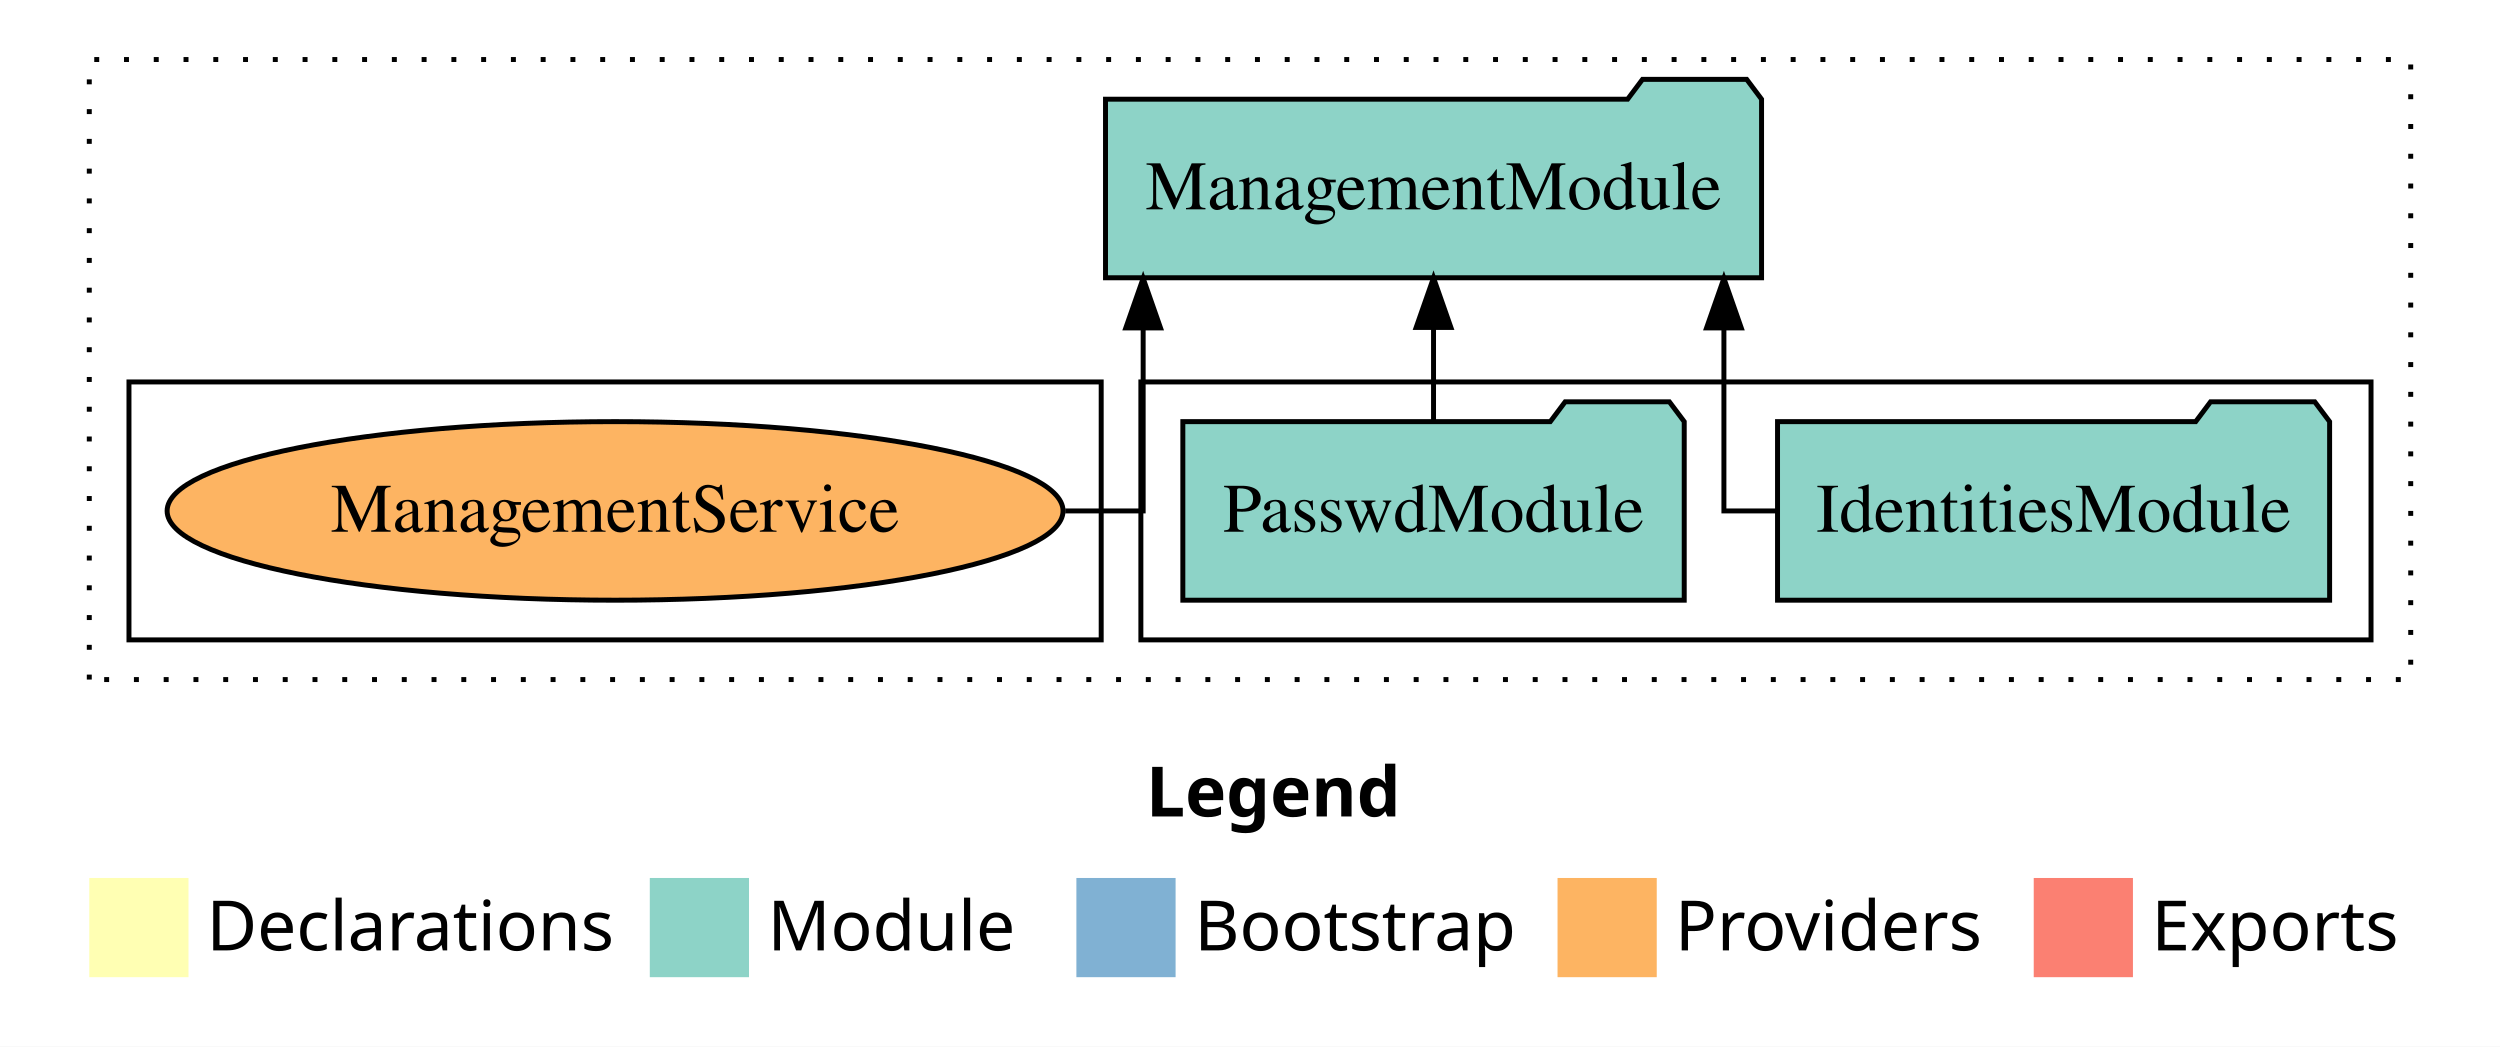
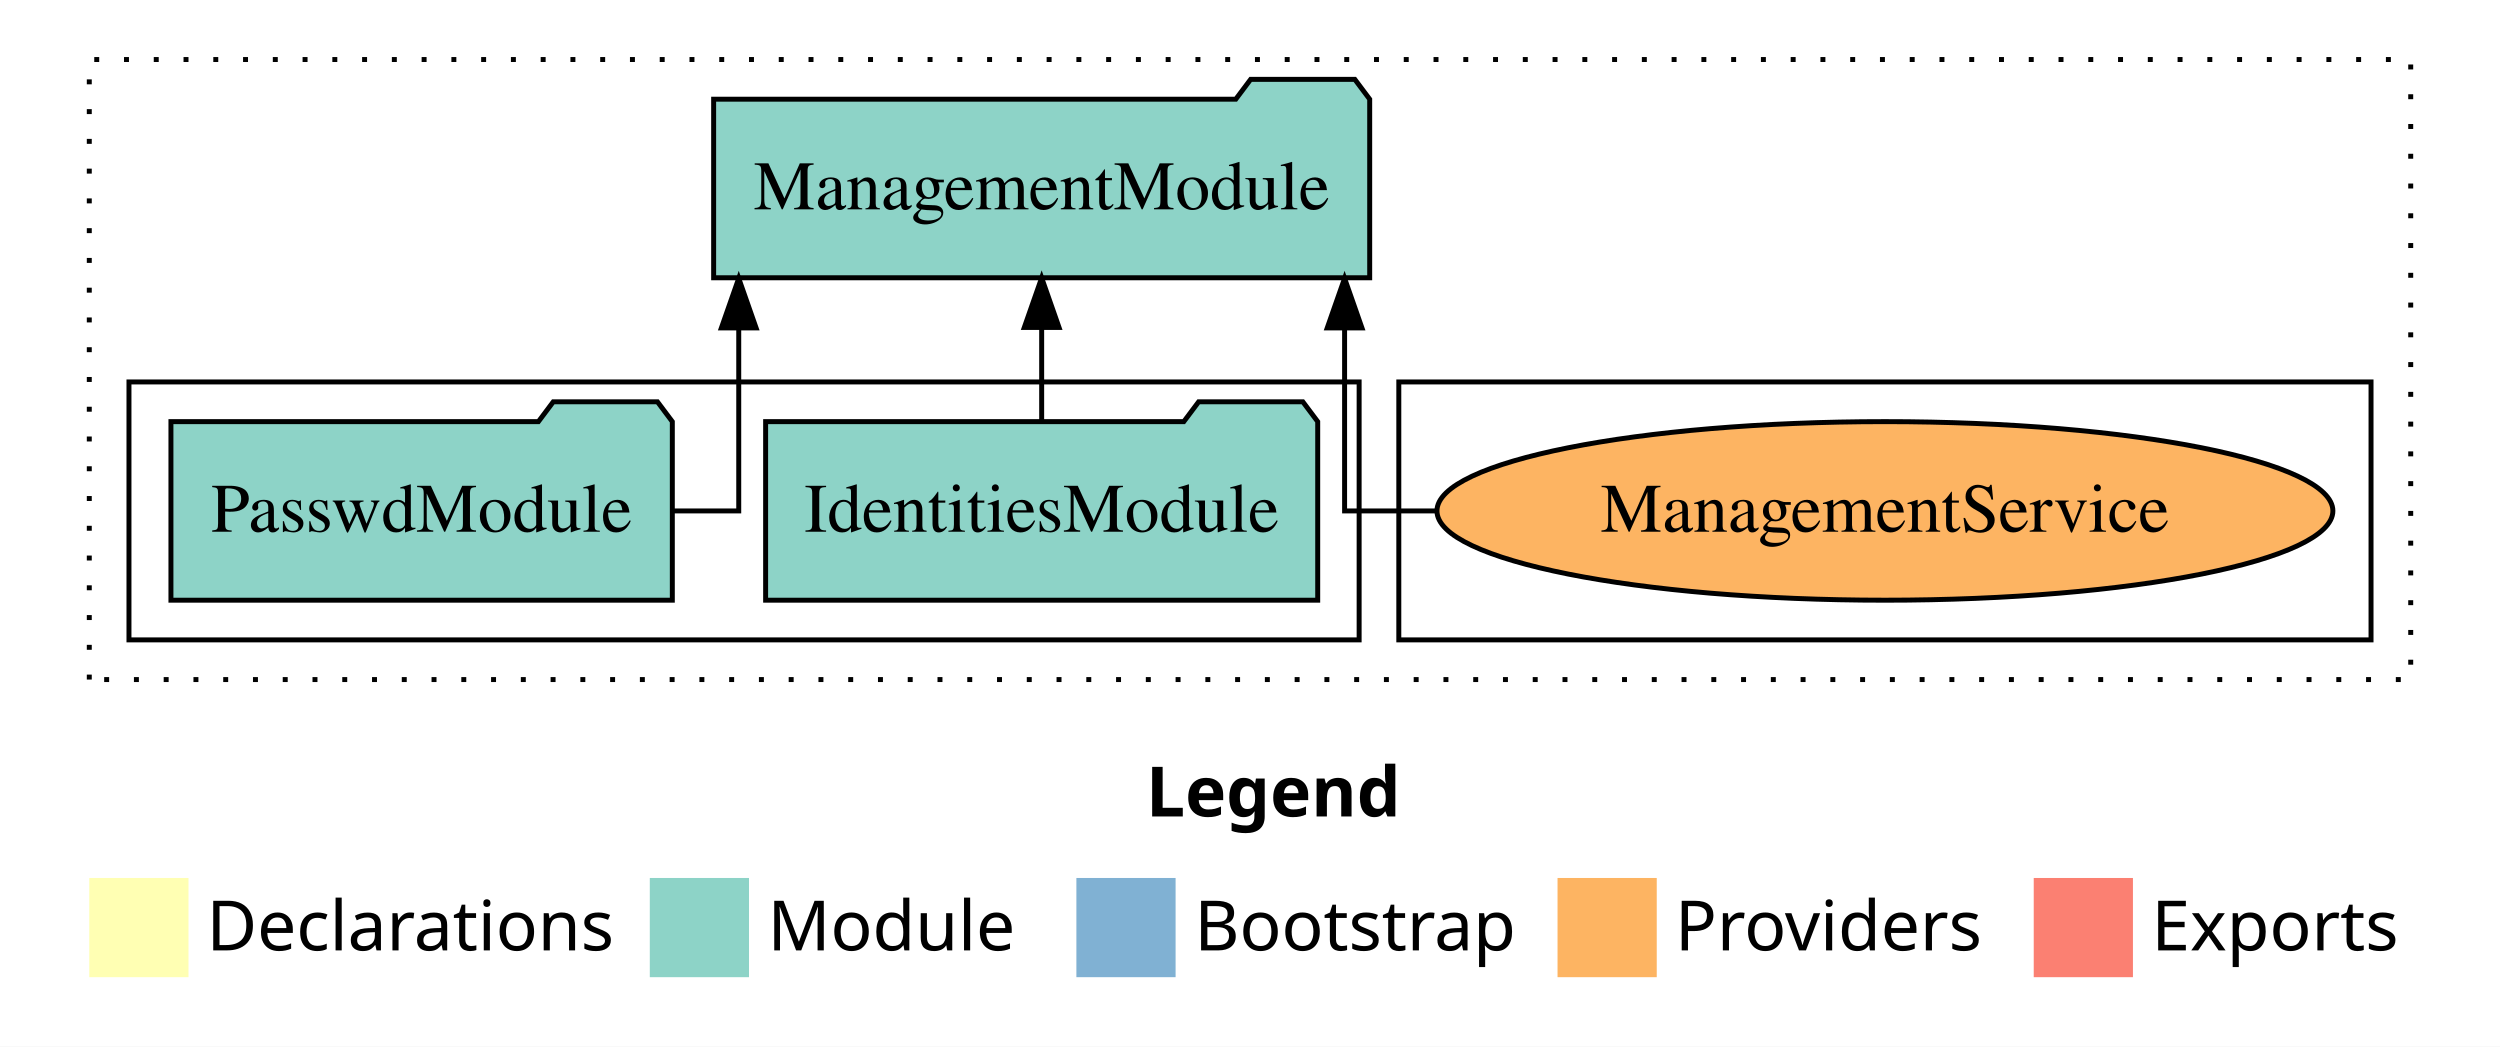
<svg xmlns="http://www.w3.org/2000/svg" width="504pt" height="211pt" viewBox="0.00 0.00 504.00 211.00">
  <g id="graph0" class="graph" transform="scale(1 1) rotate(0) translate(4 207)">
    <polygon fill="white" stroke="transparent" points="-4,4 -4,-207 500,-207 500,4 -4,4" />
    <text text-anchor="start" x="227.01" y="-42.4" font-family="Times-12" font-weight="bold" font-size="14.00">Legend</text>
    <polygon fill="#ffffb3" stroke="transparent" points="14,-10 14,-30 34,-30 34,-10 14,-10" />
    <text text-anchor="start" x="37.63" y="-15.4" font-family="Times-12" font-size="14.00">  Declarations</text>
    <polygon fill="#8dd3c7" stroke="transparent" points="127,-10 127,-30 147,-30 147,-10 127,-10" />
    <text text-anchor="start" x="150.73" y="-15.4" font-family="Times-12" font-size="14.00">  Module</text>
    <polygon fill="#80b1d3" stroke="transparent" points="213,-10 213,-30 233,-30 233,-10 213,-10" />
    <text text-anchor="start" x="236.78" y="-15.4" font-family="Times-12" font-size="14.00">  Bootstrap</text>
    <polygon fill="#fdb462" stroke="transparent" points="310,-10 310,-30 330,-30 330,-10 310,-10" />
    <text text-anchor="start" x="333.67" y="-15.4" font-family="Times-12" font-size="14.00">  Providers</text>
    <polygon fill="#fb8072" stroke="transparent" points="406,-10 406,-30 426,-30 426,-10 406,-10" />
    <text text-anchor="start" x="429.73" y="-15.4" font-family="Times-12" font-size="14.00">  Exports</text>
    <g id="clust1" class="cluster">
      <polygon fill="none" stroke="black" stroke-dasharray="1,5" points="14,-70 14,-195 482,-195 482,-70 14,-70" />
    </g>
+     <g id="clust6" class="cluster">
+       <polygon fill="none" stroke="black" points="278,-78 278,-130 474,-130 474,-78 278,-78" />
+     </g>
    <g id="clust3" class="cluster">
-       <polygon fill="none" stroke="black" points="226,-78 226,-130 474,-130 474,-78 226,-78" />
-     </g>
-     <g id="clust6" class="cluster">
-       <polygon fill="none" stroke="black" points="22,-78 22,-130 218,-130 218,-78 22,-78" />
+       <polygon fill="none" stroke="black" points="22,-78 22,-130 270,-130 270,-78 22,-78" />
    </g>
    <g id="node1" class="node">
-       <polygon fill="#8dd3c7" stroke="black" points="465.65,-122 462.65,-126 441.65,-126 438.65,-122 354.35,-122 354.35,-86 465.65,-86 465.65,-122" />
-       <text text-anchor="middle" x="410" y="-99.8" font-family="Times,serif" font-size="14.00">IdentitiesModule</text>
+       <polygon fill="#8dd3c7" stroke="black" points="261.65,-122 258.65,-126 237.65,-126 234.65,-122 150.35,-122 150.35,-86 261.65,-86 261.65,-122" />
+       <text text-anchor="middle" x="206" y="-99.8" font-family="Times,serif" font-size="14.00">IdentitiesModule</text>
    </g>
    <g id="node3" class="node">
-       <polygon fill="#8dd3c7" stroke="black" points="351.13,-187 348.13,-191 327.13,-191 324.13,-187 218.87,-187 218.87,-151 351.13,-151 351.13,-187" />
-       <text text-anchor="middle" x="285" y="-164.8" font-family="Times,serif" font-size="14.00">ManagementModule</text>
+       <polygon fill="#8dd3c7" stroke="black" points="272.13,-187 269.13,-191 248.13,-191 245.13,-187 139.87,-187 139.87,-151 272.13,-151 272.13,-187" />
+       <text text-anchor="middle" x="206" y="-164.8" font-family="Times,serif" font-size="14.00">ManagementModule</text>
    </g>
    <g id="edge1" class="edge">
-       <path fill="none" stroke="black" d="M354.22,-104C347.83,-104 343.54,-104 343.54,-104 343.54,-104 343.54,-140.89 343.54,-140.89" />
-       <polygon fill="black" stroke="black" points="340.04,-140.89 343.54,-150.89 347.04,-140.89 340.04,-140.89" />
+       <path fill="none" stroke="black" d="M206,-122.11C206,-122.11 206,-140.99 206,-140.99" />
+       <polygon fill="black" stroke="black" points="202.5,-140.99 206,-150.99 209.5,-140.99 202.5,-140.99" />
    </g>
    <g id="node2" class="node">
-       <polygon fill="#8dd3c7" stroke="black" points="335.54,-122 332.54,-126 311.54,-126 308.54,-122 234.46,-122 234.46,-86 335.54,-86 335.54,-122" />
-       <text text-anchor="middle" x="285" y="-99.8" font-family="Times,serif" font-size="14.00">PasswdModule</text>
+       <polygon fill="#8dd3c7" stroke="black" points="131.54,-122 128.54,-126 107.54,-126 104.54,-122 30.46,-122 30.46,-86 131.54,-86 131.54,-122" />
+       <text text-anchor="middle" x="81" y="-99.8" font-family="Times,serif" font-size="14.00">PasswdModule</text>
    </g>
    <g id="edge2" class="edge">
-       <path fill="none" stroke="black" d="M285,-122.11C285,-122.11 285,-140.99 285,-140.99" />
-       <polygon fill="black" stroke="black" points="281.5,-140.99 285,-150.99 288.5,-140.99 281.5,-140.99" />
+       <path fill="none" stroke="black" d="M131.68,-104C139.44,-104 144.93,-104 144.93,-104 144.93,-104 144.93,-140.89 144.93,-140.89" />
+       <polygon fill="black" stroke="black" points="141.43,-140.89 144.93,-150.89 148.43,-140.89 141.43,-140.89" />
    </g>
    <g id="node4" class="node">
-       <ellipse fill="#fdb462" stroke="black" cx="120" cy="-104" rx="90.31" ry="18" />
-       <text text-anchor="middle" x="120" y="-99.8" font-family="Times,serif" font-size="14.00">ManagementService</text>
+       <ellipse fill="#fdb462" stroke="black" cx="376" cy="-104" rx="90.31" ry="18" />
+       <text text-anchor="middle" x="376" y="-99.8" font-family="Times,serif" font-size="14.00">ManagementService</text>
    </g>
    <g id="edge3" class="edge">
-       <path fill="none" stroke="black" d="M210.75,-104C220.21,-104 226.46,-104 226.46,-104 226.46,-104 226.46,-140.89 226.46,-140.89" />
-       <polygon fill="black" stroke="black" points="222.96,-140.89 226.46,-150.89 229.96,-140.89 222.96,-140.89" />
+       <path fill="none" stroke="black" d="M285.55,-104C274.53,-104 267.07,-104 267.07,-104 267.07,-104 267.07,-140.89 267.07,-140.89" />
+       <polygon fill="black" stroke="black" points="263.57,-140.89 267.07,-150.89 270.57,-140.89 263.57,-140.89" />
    </g>
  </g>
</svg>
